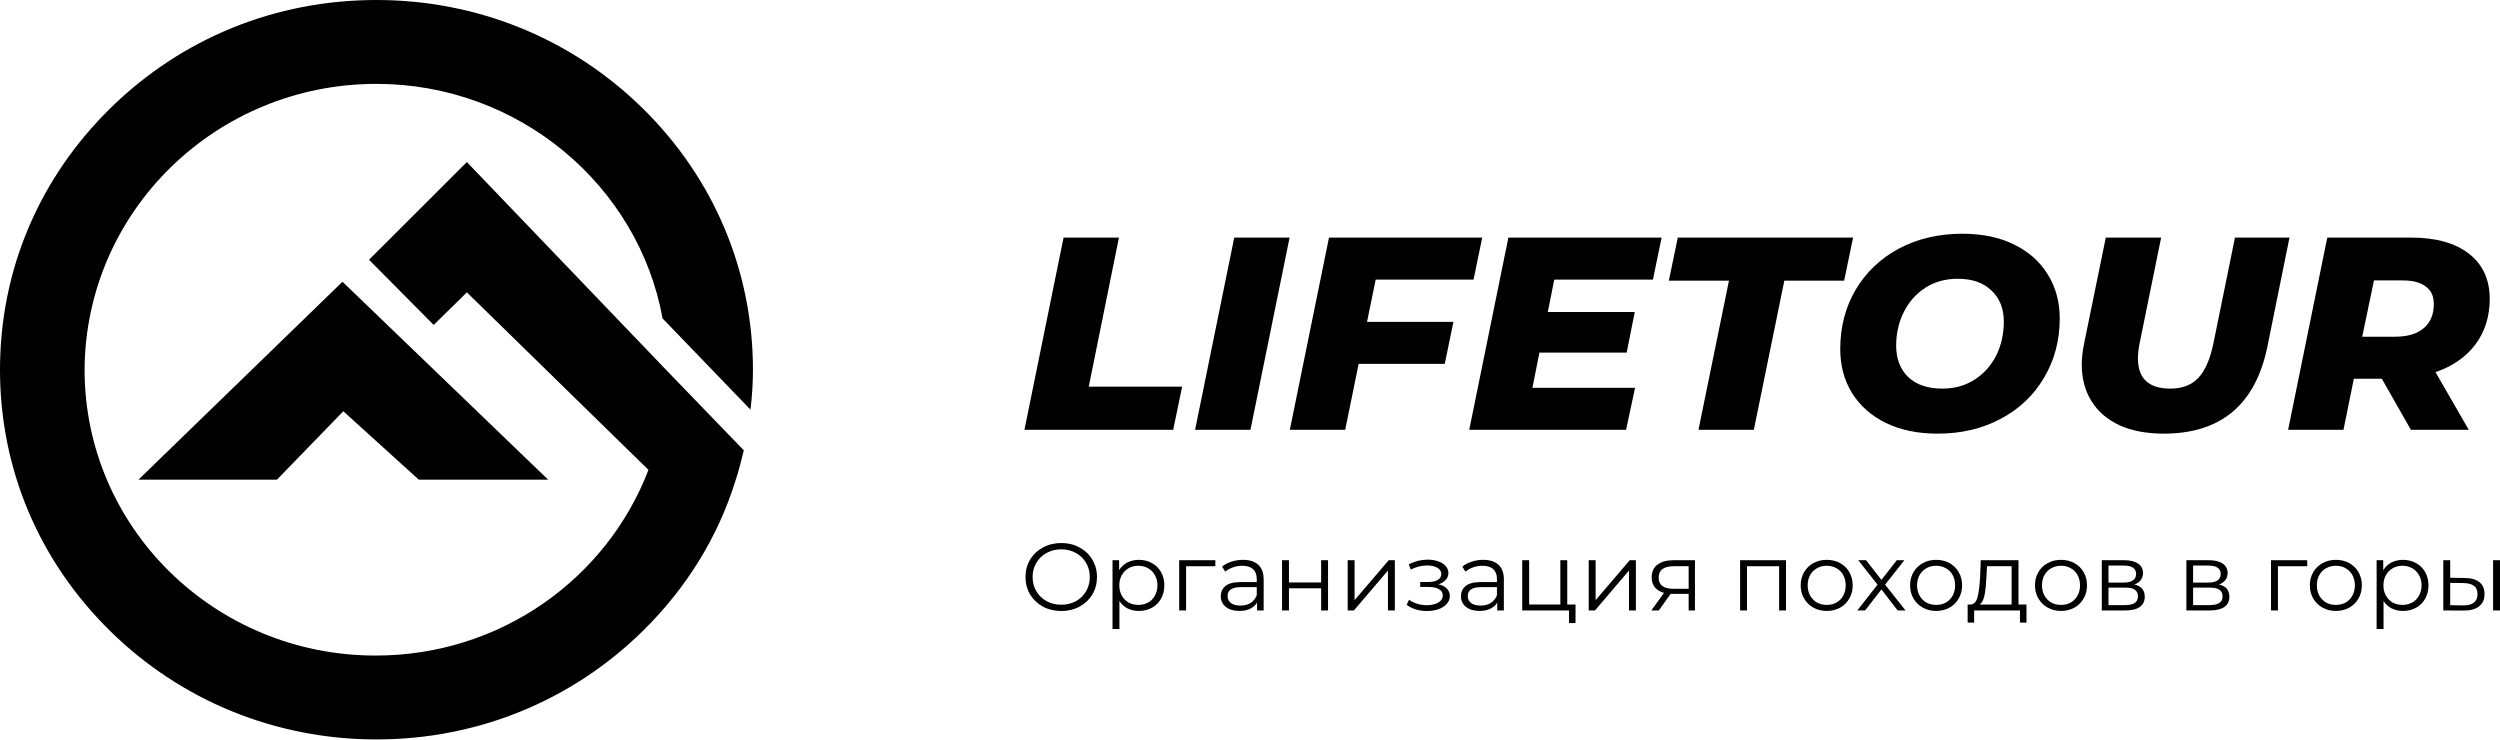
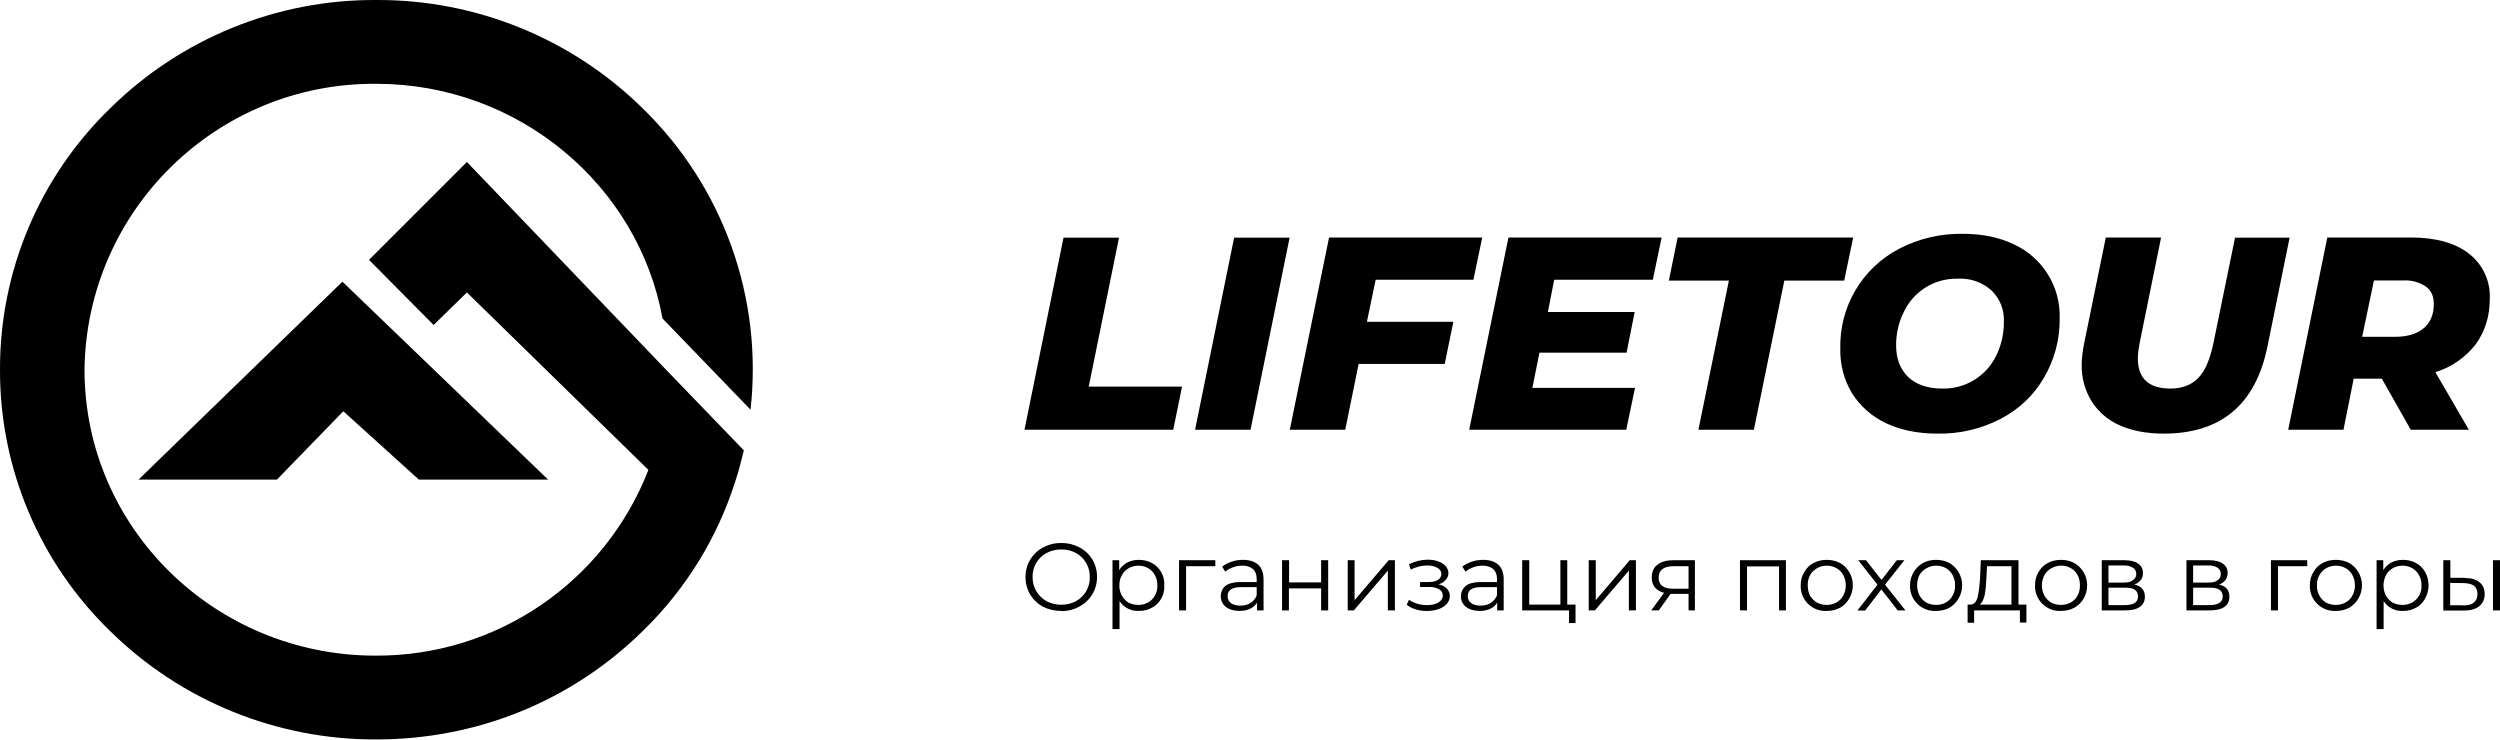
- <svg xmlns="http://www.w3.org/2000/svg" width="142" height="42" viewBox="0 0 142 42">
-   <g clip-path="url(#clip0_131_2520)">
-     <path d="M15.731 27.244L19.5 23.359L23.786 27.244H31.133L19.452 16.004L7.866 27.244H15.731Z" />
-     <path d="M26.518 9.205L20.96 14.755L24.634 18.456L26.518 16.606L36.833 26.689C34.478 32.841 28.449 37.236 21.337 37.236C12.199 37.236 4.804 29.974 4.804 21C4.851 12.026 12.246 4.764 21.384 4.764C29.485 4.764 36.268 10.546 37.634 18.086L42.626 23.267C42.72 22.526 42.767 21.74 42.767 21C42.767 15.403 40.554 10.13 36.503 6.152C32.453 2.174 27.083 0 21.384 0C15.637 0 10.315 2.174 6.264 6.152C2.214 10.13 0 15.357 0 21C0 26.643 2.214 31.87 6.264 35.848C10.315 39.826 15.685 42 21.384 42C27.083 42 32.453 39.826 36.503 35.848C38.999 33.397 40.789 30.482 41.778 27.291C41.967 26.736 42.108 26.134 42.249 25.579L37.916 21.093L26.518 9.205Z" />
-     <path d="M60.411 13.495H63.556L61.841 21.963H67.145L66.637 24.412H58.188L60.411 13.495Z" />
-     <path d="M70.105 13.495H73.249L71.026 24.412H67.882L70.105 13.495Z" />
-     <path d="M78.139 15.881L77.647 18.283H82.554L82.062 20.669H77.17L76.408 24.412H73.263L75.487 13.495H84.19L83.698 15.881H78.139Z" />
-     <path d="M88.281 15.881L87.916 17.721H92.855L92.394 20.029H87.439L87.042 22.026H92.871L92.362 24.412H83.453L85.676 13.495H94.379L93.887 15.881H88.281Z" />
-     <path d="M98.205 15.943H94.79L95.299 13.495H105.256L104.748 15.943H101.35L99.618 24.412H96.474L98.205 15.943Z" />
-     <path d="M110.053 24.631C108.93 24.631 107.951 24.428 107.115 24.022C106.289 23.617 105.648 23.05 105.193 22.322C104.748 21.594 104.526 20.762 104.526 19.827C104.526 18.579 104.817 17.456 105.399 16.458C105.992 15.46 106.813 14.68 107.861 14.118C108.92 13.557 110.122 13.276 111.466 13.276C112.588 13.276 113.563 13.479 114.388 13.884C115.225 14.29 115.865 14.857 116.31 15.584C116.765 16.312 116.993 17.144 116.993 18.08C116.993 19.328 116.697 20.451 116.104 21.449C115.521 22.447 114.701 23.227 113.642 23.788C112.594 24.35 111.397 24.631 110.053 24.631ZM110.323 22.073C111.021 22.073 111.636 21.901 112.165 21.558C112.694 21.215 113.102 20.757 113.388 20.185C113.674 19.603 113.817 18.964 113.817 18.267C113.817 17.529 113.584 16.941 113.118 16.505C112.663 16.058 112.022 15.834 111.196 15.834C110.497 15.834 109.883 16.006 109.354 16.349C108.825 16.692 108.417 17.154 108.131 17.737C107.845 18.309 107.702 18.943 107.702 19.64C107.702 20.378 107.93 20.971 108.385 21.418C108.851 21.854 109.497 22.073 110.323 22.073Z" />
-     <path d="M122.896 24.631C121.933 24.631 121.102 24.474 120.403 24.163C119.704 23.84 119.169 23.383 118.799 22.79C118.428 22.197 118.243 21.501 118.243 20.7C118.243 20.367 118.285 19.983 118.37 19.546L119.609 13.495H122.753L121.53 19.499C121.467 19.811 121.435 20.097 121.435 20.357C121.435 21.501 122.049 22.073 123.277 22.073C123.944 22.073 124.469 21.875 124.85 21.48C125.241 21.074 125.533 20.414 125.723 19.499L126.946 13.495H130.043L128.788 19.686C128.111 22.982 126.147 24.631 122.896 24.631Z" />
-     <path d="M141.416 16.973C141.416 17.971 141.146 18.834 140.606 19.562C140.066 20.279 139.309 20.804 138.335 21.137L140.225 24.412H136.938L135.286 21.511H133.698L133.11 24.412H129.966L132.189 13.495H136.938C138.357 13.495 139.458 13.801 140.241 14.415C141.025 15.028 141.416 15.881 141.416 16.973ZM138.24 17.269C138.24 16.822 138.087 16.489 137.779 16.271C137.472 16.042 137.044 15.928 136.493 15.928H134.841L134.174 19.125H136.048C136.747 19.125 137.287 18.964 137.668 18.641C138.049 18.319 138.24 17.861 138.24 17.269Z" />
-     <path d="M60.282 34.706C59.899 34.706 59.551 34.623 59.238 34.457C58.928 34.287 58.685 34.055 58.508 33.762C58.335 33.469 58.249 33.14 58.249 32.775C58.249 32.41 58.335 32.081 58.508 31.788C58.685 31.495 58.928 31.265 59.238 31.099C59.551 30.929 59.899 30.844 60.282 30.844C60.665 30.844 61.009 30.927 61.315 31.093C61.624 31.26 61.867 31.491 62.044 31.788C62.221 32.081 62.309 32.41 62.309 32.775C62.309 33.14 62.221 33.471 62.044 33.768C61.867 34.061 61.624 34.29 61.315 34.457C61.009 34.623 60.665 34.706 60.282 34.706ZM60.282 34.348C60.587 34.348 60.864 34.281 61.11 34.148C61.357 34.01 61.55 33.822 61.69 33.583C61.83 33.341 61.9 33.072 61.9 32.775C61.9 32.478 61.83 32.211 61.69 31.972C61.55 31.73 61.357 31.542 61.11 31.408C60.864 31.27 60.587 31.202 60.282 31.202C59.976 31.202 59.698 31.27 59.447 31.408C59.201 31.542 59.006 31.73 58.862 31.972C58.722 32.211 58.652 32.478 58.652 32.775C58.652 33.072 58.722 33.341 58.862 33.583C59.006 33.822 59.201 34.01 59.447 34.148C59.698 34.281 59.976 34.348 60.282 34.348Z" />
-     <path d="M64.688 31.799C64.96 31.799 65.207 31.86 65.428 31.983C65.649 32.102 65.822 32.272 65.947 32.493C66.072 32.714 66.135 32.965 66.135 33.247C66.135 33.533 66.072 33.786 65.947 34.007C65.822 34.227 65.649 34.399 65.428 34.522C65.21 34.641 64.964 34.701 64.688 34.701C64.452 34.701 64.238 34.654 64.047 34.56C63.859 34.462 63.704 34.321 63.583 34.137V35.726H63.191V31.82H63.566V32.384C63.684 32.196 63.839 32.052 64.03 31.95C64.225 31.849 64.445 31.799 64.688 31.799ZM64.66 34.359C64.862 34.359 65.047 34.314 65.212 34.224C65.378 34.129 65.507 33.997 65.599 33.827C65.695 33.657 65.743 33.464 65.743 33.247C65.743 33.03 65.695 32.838 65.599 32.672C65.507 32.502 65.378 32.37 65.212 32.276C65.047 32.182 64.862 32.135 64.66 32.135C64.454 32.135 64.268 32.182 64.102 32.276C63.94 32.37 63.811 32.502 63.715 32.672C63.623 32.838 63.577 33.03 63.577 33.247C63.577 33.464 63.623 33.657 63.715 33.827C63.811 33.997 63.94 34.129 64.102 34.224C64.268 34.314 64.454 34.359 64.66 34.359Z" />
-     <path d="M69.032 32.162H67.37V34.674H66.978V31.82H69.032V32.162Z" />
-     <path d="M70.599 31.799C70.978 31.799 71.269 31.892 71.472 32.081C71.674 32.265 71.776 32.54 71.776 32.905V34.674H71.4V34.229C71.312 34.377 71.181 34.493 71.008 34.576C70.839 34.659 70.636 34.701 70.4 34.701C70.076 34.701 69.819 34.625 69.627 34.473C69.436 34.321 69.34 34.12 69.34 33.871C69.34 33.629 69.428 33.433 69.605 33.285C69.785 33.137 70.071 33.062 70.461 33.062H71.384V32.889C71.384 32.643 71.314 32.457 71.174 32.33C71.034 32.2 70.829 32.135 70.561 32.135C70.376 32.135 70.2 32.166 70.03 32.227C69.861 32.285 69.715 32.366 69.594 32.471L69.417 32.184C69.564 32.061 69.741 31.967 69.947 31.902C70.154 31.833 70.371 31.799 70.599 31.799ZM70.461 34.397C70.682 34.397 70.872 34.348 71.03 34.251C71.188 34.149 71.306 34.005 71.384 33.817V33.35H70.472C69.975 33.35 69.726 33.52 69.726 33.86C69.726 34.026 69.791 34.158 69.92 34.256C70.049 34.35 70.229 34.397 70.461 34.397Z" />
-     <path d="M72.82 31.82H73.212V33.084H75.041V31.82H75.433V34.674H75.041V33.415H73.212V34.674H72.82V31.82Z" />
-     <path d="M76.548 31.82H76.94V34.088L78.879 31.82H79.227V34.674H78.835V32.406L76.901 34.674H76.548V31.82Z" />
-     <path d="M81.706 33.187C81.912 33.234 82.07 33.316 82.181 33.431C82.295 33.547 82.352 33.688 82.352 33.855C82.352 34.021 82.293 34.169 82.175 34.299C82.061 34.43 81.904 34.531 81.706 34.603C81.507 34.672 81.288 34.706 81.048 34.706C80.838 34.706 80.632 34.677 80.43 34.62C80.227 34.558 80.05 34.469 79.899 34.354L80.032 34.066C80.164 34.164 80.319 34.24 80.496 34.294C80.673 34.348 80.851 34.375 81.032 34.375C81.3 34.375 81.52 34.327 81.689 34.229C81.862 34.128 81.949 33.992 81.949 33.822C81.949 33.67 81.879 33.553 81.739 33.469C81.599 33.383 81.407 33.339 81.164 33.339H80.667V33.057H81.142C81.359 33.057 81.534 33.017 81.667 32.938C81.799 32.855 81.866 32.744 81.866 32.607C81.866 32.455 81.79 32.336 81.639 32.249C81.492 32.162 81.299 32.119 81.059 32.119C80.746 32.119 80.437 32.196 80.131 32.352L80.021 32.053C80.367 31.876 80.726 31.788 81.098 31.788C81.319 31.788 81.518 31.82 81.695 31.885C81.875 31.947 82.015 32.035 82.114 32.151C82.218 32.267 82.269 32.401 82.269 32.553C82.269 32.697 82.218 32.826 82.114 32.938C82.015 33.05 81.879 33.133 81.706 33.187Z" />
-     <path d="M84.242 31.799C84.621 31.799 84.912 31.892 85.115 32.081C85.317 32.265 85.419 32.54 85.419 32.905V34.674H85.043V34.229C84.955 34.377 84.824 34.493 84.651 34.576C84.481 34.659 84.279 34.701 84.043 34.701C83.719 34.701 83.461 34.625 83.27 34.473C83.078 34.321 82.983 34.12 82.983 33.871C82.983 33.629 83.071 33.433 83.248 33.285C83.428 33.137 83.714 33.062 84.104 33.062H85.026V32.889C85.026 32.643 84.957 32.457 84.817 32.33C84.677 32.2 84.472 32.135 84.203 32.135C84.019 32.135 83.843 32.166 83.673 32.227C83.504 32.285 83.358 32.366 83.237 32.471L83.06 32.184C83.207 32.061 83.384 31.967 83.59 31.902C83.796 31.833 84.014 31.799 84.242 31.799ZM84.104 34.397C84.325 34.397 84.515 34.348 84.673 34.251C84.831 34.149 84.949 34.005 85.026 33.817V33.35H84.115C83.618 33.35 83.369 33.52 83.369 33.86C83.369 34.026 83.434 34.158 83.563 34.256C83.692 34.35 83.872 34.397 84.104 34.397Z" />
-     <path d="M89.49 34.337V35.39H89.12V34.674H86.463V31.82H86.855V34.337H88.628V31.82H89.02V34.337H89.49Z" />
-     <path d="M90.239 31.82H90.631V34.088L92.57 31.82H92.918V34.674H92.526V32.406L90.593 34.674H90.239V31.82Z" />
-     <path d="M96.274 31.82V34.674H95.915V33.73H94.893L94.219 34.674H93.794L94.517 33.675C94.293 33.614 94.12 33.509 93.998 33.361C93.876 33.213 93.816 33.025 93.816 32.797C93.816 32.478 93.926 32.236 94.147 32.07C94.368 31.903 94.67 31.82 95.053 31.82H96.274ZM94.213 32.808C94.213 33.231 94.488 33.442 95.037 33.442H95.915V32.162H95.064C94.497 32.162 94.213 32.377 94.213 32.808Z" />
-     <path d="M101.445 31.82V34.674H101.053V32.162H99.23V34.674H98.838V31.82H101.445Z" />
-     <path d="M103.759 34.701C103.479 34.701 103.227 34.639 103.002 34.516C102.778 34.39 102.601 34.216 102.472 33.996C102.343 33.775 102.279 33.525 102.279 33.247C102.279 32.968 102.343 32.719 102.472 32.498C102.601 32.278 102.778 32.106 103.002 31.983C103.227 31.86 103.479 31.799 103.759 31.799C104.039 31.799 104.291 31.86 104.516 31.983C104.74 32.106 104.915 32.278 105.041 32.498C105.169 32.719 105.234 32.968 105.234 33.247C105.234 33.525 105.169 33.775 105.041 33.996C104.915 34.216 104.74 34.39 104.516 34.516C104.291 34.639 104.039 34.701 103.759 34.701ZM103.759 34.359C103.965 34.359 104.149 34.314 104.311 34.224C104.477 34.129 104.606 33.997 104.698 33.827C104.79 33.657 104.836 33.464 104.836 33.247C104.836 33.03 104.79 32.837 104.698 32.666C104.606 32.496 104.477 32.366 104.311 32.276C104.149 32.182 103.965 32.135 103.759 32.135C103.553 32.135 103.367 32.182 103.201 32.276C103.039 32.366 102.91 32.496 102.814 32.666C102.722 32.837 102.676 33.03 102.676 33.247C102.676 33.464 102.722 33.657 102.814 33.827C102.91 33.997 103.039 34.129 103.201 34.224C103.367 34.314 103.553 34.359 103.759 34.359Z" />
-     <path d="M107.787 34.674L106.865 33.48L105.936 34.674H105.495L106.644 33.209L105.55 31.82H105.992L106.865 32.938L107.737 31.82H108.168L107.074 33.209L108.234 34.674H107.787Z" />
-     <path d="M109.974 34.701C109.694 34.701 109.441 34.639 109.217 34.516C108.992 34.39 108.815 34.216 108.686 33.996C108.558 33.775 108.493 33.525 108.493 33.247C108.493 32.968 108.558 32.719 108.686 32.498C108.815 32.278 108.992 32.106 109.217 31.983C109.441 31.86 109.694 31.799 109.974 31.799C110.253 31.799 110.506 31.86 110.73 31.983C110.955 32.106 111.13 32.278 111.255 32.498C111.384 32.719 111.448 32.968 111.448 33.247C111.448 33.525 111.384 33.775 111.255 33.996C111.13 34.216 110.955 34.39 110.73 34.516C110.506 34.639 110.253 34.701 109.974 34.701ZM109.974 34.359C110.18 34.359 110.364 34.314 110.526 34.224C110.692 34.129 110.821 33.997 110.913 33.827C111.005 33.657 111.051 33.464 111.051 33.247C111.051 33.03 111.005 32.837 110.913 32.666C110.821 32.496 110.692 32.366 110.526 32.276C110.364 32.182 110.18 32.135 109.974 32.135C109.767 32.135 109.581 32.182 109.416 32.276C109.254 32.366 109.125 32.496 109.029 32.666C108.937 32.837 108.891 33.03 108.891 33.247C108.891 33.464 108.937 33.657 109.029 33.827C109.125 33.997 109.254 34.129 109.416 34.224C109.581 34.314 109.767 34.359 109.974 34.359Z" />
-     <path d="M115.104 34.337V35.363H114.734V34.674H112.132V35.363H111.762V34.337H111.928C112.123 34.327 112.256 34.185 112.326 33.914C112.396 33.643 112.444 33.263 112.469 32.775L112.508 31.82H114.651V34.337H115.104ZM112.828 32.797C112.81 33.202 112.775 33.536 112.723 33.8C112.672 34.061 112.58 34.24 112.447 34.337H114.259V32.162H112.862L112.828 32.797Z" />
-     <path d="M117.067 34.701C116.788 34.701 116.535 34.639 116.311 34.516C116.086 34.39 115.909 34.216 115.78 33.996C115.651 33.775 115.587 33.525 115.587 33.247C115.587 32.968 115.651 32.719 115.78 32.498C115.909 32.278 116.086 32.106 116.311 31.983C116.535 31.86 116.788 31.799 117.067 31.799C117.347 31.799 117.6 31.86 117.824 31.983C118.049 32.106 118.224 32.278 118.349 32.498C118.478 32.719 118.542 32.968 118.542 33.247C118.542 33.525 118.478 33.775 118.349 33.996C118.224 34.216 118.049 34.39 117.824 34.516C117.6 34.639 117.347 34.701 117.067 34.701ZM117.067 34.359C117.274 34.359 117.458 34.314 117.62 34.224C117.786 34.129 117.914 33.997 118.006 33.827C118.099 33.657 118.145 33.464 118.145 33.247C118.145 33.03 118.099 32.837 118.006 32.666C117.914 32.496 117.786 32.366 117.62 32.276C117.458 32.182 117.274 32.135 117.067 32.135C116.861 32.135 116.675 32.182 116.509 32.276C116.347 32.366 116.219 32.496 116.123 32.666C116.031 32.837 115.985 33.03 115.985 33.247C115.985 33.464 116.031 33.657 116.123 33.827C116.219 33.997 116.347 34.129 116.509 34.224C116.675 34.314 116.861 34.359 117.067 34.359Z" />
-     <path d="M121.231 33.198C121.625 33.289 121.822 33.522 121.822 33.898C121.822 34.148 121.728 34.339 121.54 34.473C121.353 34.607 121.073 34.674 120.701 34.674H119.381V31.82H120.662C120.994 31.82 121.253 31.884 121.441 32.01C121.629 32.137 121.723 32.318 121.723 32.553C121.723 32.708 121.679 32.842 121.59 32.954C121.505 33.062 121.386 33.144 121.231 33.198ZM119.762 33.09H120.635C120.859 33.09 121.03 33.048 121.148 32.965C121.27 32.882 121.331 32.761 121.331 32.601C121.331 32.442 121.27 32.323 121.148 32.243C121.03 32.164 120.859 32.124 120.635 32.124H119.762V33.09ZM120.684 34.37C120.935 34.37 121.122 34.33 121.248 34.251C121.373 34.171 121.436 34.046 121.436 33.876C121.436 33.706 121.378 33.581 121.264 33.502C121.15 33.419 120.97 33.377 120.723 33.377H119.762V34.37H120.684Z" />
-     <path d="M126.038 33.198C126.432 33.289 126.629 33.522 126.629 33.898C126.629 34.148 126.535 34.339 126.347 34.473C126.159 34.607 125.879 34.674 125.507 34.674H124.187V31.82H125.469C125.8 31.82 126.06 31.884 126.248 32.01C126.435 32.137 126.529 32.318 126.529 32.553C126.529 32.708 126.485 32.842 126.397 32.954C126.312 33.062 126.192 33.144 126.038 33.198ZM124.568 33.09H125.441C125.666 33.09 125.837 33.048 125.955 32.965C126.076 32.882 126.137 32.761 126.137 32.601C126.137 32.442 126.076 32.323 125.955 32.243C125.837 32.164 125.666 32.124 125.441 32.124H124.568V33.09ZM125.491 34.37C125.741 34.37 125.929 34.33 126.054 34.251C126.179 34.171 126.242 34.046 126.242 33.876C126.242 33.706 126.185 33.581 126.071 33.502C125.957 33.419 125.776 33.377 125.529 33.377H124.568V34.37H125.491Z" />
-     <path d="M131.049 32.162H129.386V34.674H128.994V31.82H131.049V32.162Z" />
-     <path d="M132.679 34.701C132.399 34.701 132.147 34.639 131.923 34.516C131.698 34.39 131.521 34.216 131.392 33.996C131.263 33.775 131.199 33.525 131.199 33.247C131.199 32.968 131.263 32.719 131.392 32.498C131.521 32.278 131.698 32.106 131.923 31.983C132.147 31.86 132.399 31.799 132.679 31.799C132.959 31.799 133.211 31.86 133.436 31.983C133.661 32.106 133.836 32.278 133.961 32.498C134.09 32.719 134.154 32.968 134.154 33.247C134.154 33.525 134.09 33.775 133.961 33.996C133.836 34.216 133.661 34.39 133.436 34.516C133.211 34.639 132.959 34.701 132.679 34.701ZM132.679 34.359C132.886 34.359 133.07 34.314 133.232 34.224C133.397 34.129 133.526 33.997 133.618 33.827C133.71 33.657 133.757 33.464 133.757 33.247C133.757 33.03 133.71 32.837 133.618 32.666C133.526 32.496 133.397 32.366 133.232 32.276C133.07 32.182 132.886 32.135 132.679 32.135C132.473 32.135 132.287 32.182 132.121 32.276C131.959 32.366 131.83 32.496 131.735 32.666C131.643 32.837 131.597 33.03 131.597 33.247C131.597 33.464 131.643 33.657 131.735 33.827C131.83 33.997 131.959 34.129 132.121 34.224C132.287 34.314 132.473 34.359 132.679 34.359Z" />
-     <path d="M136.49 31.799C136.762 31.799 137.009 31.86 137.23 31.983C137.451 32.102 137.624 32.272 137.749 32.493C137.874 32.714 137.937 32.965 137.937 33.247C137.937 33.533 137.874 33.786 137.749 34.007C137.624 34.227 137.451 34.399 137.23 34.522C137.012 34.641 136.766 34.701 136.49 34.701C136.254 34.701 136.04 34.654 135.849 34.56C135.661 34.462 135.506 34.321 135.385 34.137V35.726H134.992V31.82H135.368V32.384C135.486 32.196 135.641 32.052 135.832 31.95C136.027 31.849 136.246 31.799 136.49 31.799ZM136.462 34.359C136.664 34.359 136.849 34.314 137.014 34.224C137.18 34.129 137.309 33.997 137.401 33.827C137.497 33.657 137.545 33.464 137.545 33.247C137.545 33.03 137.497 32.838 137.401 32.672C137.309 32.502 137.18 32.37 137.014 32.276C136.849 32.182 136.664 32.135 136.462 32.135C136.256 32.135 136.07 32.182 135.904 32.276C135.742 32.37 135.613 32.502 135.517 32.672C135.425 32.838 135.379 33.03 135.379 33.247C135.379 33.464 135.425 33.657 135.517 33.827C135.613 33.997 135.742 34.129 135.904 34.224C136.07 34.314 136.256 34.359 136.462 34.359Z" />
-     <path d="M140 32.829C140.365 32.833 140.643 32.912 140.834 33.068C141.026 33.224 141.122 33.448 141.122 33.741C141.122 34.044 141.019 34.278 140.812 34.44C140.606 34.603 140.311 34.683 139.928 34.679L138.779 34.674V31.82H139.172V32.818L140 32.829ZM141.608 31.82H142V34.674H141.608V31.82ZM139.906 34.386C140.175 34.39 140.378 34.337 140.514 34.229C140.654 34.117 140.724 33.954 140.724 33.741C140.724 33.531 140.656 33.375 140.52 33.274C140.383 33.173 140.179 33.12 139.906 33.117L139.172 33.106V34.375L139.906 34.386Z" />
+ <svg xmlns="http://www.w3.org/2000/svg" viewBox="0 0 142 42">
+   <g clip-path="url(#a)">
+     <path d="m15.73 27.24 3.77-3.88 4.29 3.88h7.34l-11.68-11.24-11.58 11.24h7.86Z" />
+     <path d="m26.52 9.2-5.56 5.56 3.67 3.7 1.89-1.85 10.31 10.08a16.54 16.54 0 0 1-15.5 10.55c-9.13 0-16.53-7.27-16.53-16.24a16.45 16.45 0 0 1 16.58-16.24c8.1 0 14.89 5.79 16.25 13.33l5 5.18a20.67 20.67 0 0 0-6.12-17.11 21.43 21.43 0 0 0-15.13-6.16 21.35 21.35 0 0 0-15.12 6.15 20.59 20.59 0 0 0-6.26 14.85 20.6 20.6 0 0 0 6.26 14.85 21.43 21.43 0 0 0 15.12 6.15c5.7 0 11.07-2.17 15.12-6.15a20.46 20.46 0 0 0 5.28-8.56c.19-.55.33-1.16.47-1.71l-4.33-4.49-11.4-11.89Zm33.89 4.3h3.15l-1.72 8.46h5.3l-.5 2.45h-8.45l2.22-10.92Zm9.69 0h3.15l-2.22 10.91h-3.15l2.22-10.92Zm8.04 2.38-.5 2.4h4.91l-.49 2.39h-4.89l-.76 3.74h-3.15l2.23-10.92h8.7l-.5 2.4h-5.55Zm10.14 0-.36 1.84h4.93l-.46 2.31h-4.95l-.4 2h5.83l-.5 2.38h-8.92l2.23-10.92h8.7l-.5 2.4h-5.6Zm9.92.06h-3.41l.5-2.45h9.97l-.51 2.45h-3.4l-1.73 8.47h-3.15l1.73-8.47Zm11.85 8.69c-1.12 0-2.1-.2-2.94-.6a4.6 4.6 0 0 1-1.92-1.7 4.69 4.69 0 0 1-.66-2.5 6.22 6.22 0 0 1 3.34-5.7 7.58 7.58 0 0 1 3.6-.85c1.12 0 2.1.2 2.92.6a4.47 4.47 0 0 1 2.6 4.2 6.5 6.5 0 0 1-.89 3.37c-.58 1-1.4 1.78-2.46 2.34a7.48 7.48 0 0 1-3.59.84Zm.27-2.56a3.31 3.31 0 0 0 3.07-1.88 4.3 4.3 0 0 0 .43-1.92 2.3 2.3 0 0 0-.7-1.77 2.63 2.63 0 0 0-1.92-.67 3.3 3.3 0 0 0-3.07 1.9 4.2 4.2 0 0 0-.43 1.91c0 .74.23 1.33.69 1.78.46.43 1.1.65 1.93.65Zm12.58 2.56c-.97 0-1.8-.16-2.5-.47a3.62 3.62 0 0 1-1.6-1.37 3.86 3.86 0 0 1-.56-2.09c0-.33.05-.72.13-1.15l1.24-6.06h3.14l-1.22 6c-.06.32-.1.6-.1.87 0 1.14.62 1.71 1.85 1.71.66 0 1.19-.2 1.57-.59.4-.4.68-1.07.87-1.98l1.23-6h3.1l-1.26 6.19c-.68 3.3-2.64 4.94-5.9 4.94Zm18.52-7.66c0 1-.27 1.86-.81 2.6a4.62 4.62 0 0 1-2.28 1.57l1.9 3.27h-3.3l-1.64-2.9h-1.6l-.58 2.9h-3.14l2.22-10.92h4.75c1.42 0 2.52.31 3.3.92a3.06 3.06 0 0 1 1.18 2.56Zm-3.18.3c0-.45-.15-.78-.46-1a2.1 2.1 0 0 0-1.29-.34h-1.65l-.67 3.2h1.88c.7 0 1.24-.17 1.62-.49.38-.32.57-.78.57-1.37Zm-77.96 17.43c-.38 0-.73-.08-1.04-.24a1.9 1.9 0 0 1-.73-.7 1.9 1.9 0 0 1-.26-.98 1.87 1.87 0 0 1 .99-1.68c.31-.17.66-.26 1.04-.26s.73.09 1.03.25a1.85 1.85 0 0 1 1 1.68 1.87 1.87 0 0 1-1 1.68c-.3.17-.65.26-1.03.26Zm0-.35c.3 0 .58-.07.83-.2a1.51 1.51 0 0 0 .79-1.38c0-.3-.07-.56-.21-.8a1.46 1.46 0 0 0-.58-.56c-.25-.14-.52-.2-.83-.2-.3 0-.58.06-.83.2a1.5 1.5 0 0 0-.8 1.36c0 .3.07.57.21.81.15.24.34.43.59.57.25.13.53.2.83.2Zm4.41-2.55c.27 0 .52.06.74.18a1.34 1.34 0 0 1 .7 1.27 1.34 1.34 0 0 1-.7 1.27c-.22.12-.47.18-.74.18a1.23 1.23 0 0 1-1.1-.56v1.59h-.4v-3.91h.38v.56c.11-.18.27-.33.46-.43.2-.1.41-.15.66-.15Zm-.03 2.56c.2 0 .39-.05.55-.14.17-.1.3-.22.39-.4.1-.16.14-.36.14-.57 0-.22-.05-.41-.14-.58a.99.99 0 0 0-.39-.4 1.1 1.1 0 0 0-.55-.14c-.2 0-.4.05-.56.15a.92.92 0 0 0-.38.4c-.1.16-.14.35-.14.57a1.12 1.12 0 0 0 .52.98c.17.08.35.13.56.13Zm4.37-2.2h-1.66v2.51h-.4v-2.85h2.06v.34Zm1.57-.36c.38 0 .67.1.87.28.2.19.3.46.3.83v1.76h-.37v-.44a.9.9 0 0 1-.4.35c-.16.08-.36.12-.6.12-.32 0-.58-.08-.77-.23a.73.73 0 0 1-.29-.6c0-.24.09-.44.26-.59.19-.14.47-.22.86-.22h.92v-.17c0-.25-.07-.43-.2-.56a.9.9 0 0 0-.62-.2 1.54 1.54 0 0 0-.97.34l-.17-.29a1.97 1.97 0 0 1 1.18-.38Zm-.14 2.6c.22 0 .41-.05.57-.15.16-.1.28-.25.35-.43v-.47h-.9c-.5 0-.75.17-.75.51 0 .17.06.3.19.4.13.09.3.14.54.14Zm2.36-2.58h.4v1.26h1.82v-1.26h.4v2.85h-.4v-1.25h-1.83v1.25h-.39v-2.85Zm3.73 0h.39v2.27l1.94-2.27h.35v2.85h-.4v-2.26l-1.93 2.26h-.35v-2.85Zm5.15 1.37a.9.9 0 0 1 .48.24.6.6 0 0 1 .17.42c0 .17-.06.32-.17.45-.12.13-.28.23-.47.3a2.24 2.24 0 0 1-1.28.02c-.2-.06-.38-.15-.53-.27l.13-.28a1.82 1.82 0 0 0 1 .3c.27 0 .49-.04.66-.14.17-.1.26-.24.26-.4a.39.39 0 0 0-.21-.36 1.09 1.09 0 0 0-.58-.13h-.5v-.28h.48c.22 0 .4-.04.53-.12.13-.09.2-.2.2-.33 0-.16-.08-.27-.23-.36a1.13 1.13 0 0 0-.58-.13c-.31 0-.62.08-.93.23l-.1-.3c.34-.17.7-.26 1.07-.26.22 0 .42.03.6.1a1 1 0 0 1 .41.26c.1.12.16.25.16.4 0 .15-.05.28-.16.39-.1.11-.23.2-.4.25Zm2.54-1.39c.38 0 .67.1.87.28.2.19.3.46.3.83v1.76h-.37v-.44a.9.9 0 0 1-.39.35 1.4 1.4 0 0 1-.6.12c-.33 0-.59-.08-.78-.23a.73.73 0 0 1-.29-.6c0-.24.1-.44.27-.59.18-.14.46-.22.85-.22h.93v-.17c0-.25-.07-.43-.21-.56-.14-.13-.35-.2-.62-.2a1.54 1.54 0 0 0-.96.34l-.18-.29a1.97 1.97 0 0 1 1.18-.38Zm-.14 2.6c.23 0 .41-.05.57-.15.16-.1.28-.25.36-.43v-.47h-.92c-.5 0-.74.17-.74.51 0 .17.06.3.2.4.12.09.3.14.53.14Zm5.39-.06v1.05h-.37v-.72h-2.66v-2.85h.4v2.52h1.77v-2.52h.39v2.52h.47Zm.75-2.52h.4v2.27l1.93-2.27h.35v2.85h-.4v-2.26l-1.93 2.26h-.35v-2.85Zm6.03 0v2.85h-.36v-.94h-1.02l-.67.94h-.43l.73-1a.98.98 0 0 1-.52-.3.86.86 0 0 1-.18-.57c0-.32.1-.56.33-.73.22-.17.52-.25.9-.25h1.22Zm-2.06.99c0 .42.28.63.83.63h.87v-1.28h-.85c-.56 0-.85.22-.85.65Zm7.23-.99v2.85h-.39v-2.5h-1.82v2.5h-.4v-2.85h2.61Zm2.32 2.88a1.4 1.4 0 0 1-1.48-1.45c0-.28.06-.53.2-.75.12-.22.3-.4.52-.52.23-.12.48-.18.76-.18s.53.06.76.18a1.45 1.45 0 0 1 .72 1.27 1.48 1.48 0 0 1-.72 1.27 1.6 1.6 0 0 1-.76.18Zm0-.34c.2 0 .39-.05.55-.14.17-.1.3-.22.39-.4.09-.16.14-.36.14-.57 0-.22-.05-.41-.14-.58a.95.95 0 0 0-.39-.4 1.1 1.1 0 0 0-.55-.14c-.2 0-.4.05-.56.15a1 1 0 0 0-.39.39 1.2 1.2 0 0 0-.13.58c0 .21.04.4.13.58.1.17.23.3.4.4.16.08.34.13.55.13Zm4.03.31-.93-1.19-.92 1.2h-.44l1.14-1.47-1.09-1.39h.44l.88 1.12.87-1.12h.43l-1.1 1.39 1.16 1.46h-.44Zm2.18.03a1.4 1.4 0 0 1-1.48-1.45 1.45 1.45 0 0 1 .73-1.27c.22-.12.47-.18.75-.18s.54.06.76.18a1.46 1.46 0 0 1 .72 1.26 1.49 1.49 0 0 1-.72 1.28c-.22.12-.48.18-.76.18Zm0-.34c.21 0 .4-.05.56-.14.16-.1.3-.22.38-.4.1-.16.14-.36.14-.57 0-.22-.05-.41-.14-.58a.95.95 0 0 0-.38-.4 1.16 1.16 0 0 0-.56-.14c-.2 0-.39.05-.55.15a1 1 0 0 0-.4.39 1.34 1.34 0 0 0 .01 1.16c.1.17.22.3.39.4.16.08.35.13.55.13Zm5.13-.02v1.02h-.37v-.69h-2.6v.7h-.37v-1.03h.17c.2-.01.33-.15.4-.43.07-.27.11-.65.14-1.13l.04-.96h2.14v2.52h.45Zm-2.27-1.54c-.02.4-.05.74-.1 1-.06.26-.15.44-.28.54h1.8v-2.18h-1.39l-.03.64Zm4.24 1.9a1.4 1.4 0 0 1-1.48-1.45c0-.28.06-.53.19-.75.13-.22.3-.4.53-.52.22-.12.48-.18.76-.18s.53.06.75.18a1.45 1.45 0 0 1 .73 1.27c0 .28-.07.52-.2.75-.13.22-.3.39-.53.52-.22.12-.47.18-.75.18Zm0-.34c.2 0 .39-.05.55-.14.17-.1.3-.22.39-.4.09-.16.13-.36.13-.57 0-.22-.04-.41-.13-.58a.95.95 0 0 0-.39-.4 1.12 1.12 0 0 0-1.11.01 1 1 0 0 0-.39.39 1.27 1.27 0 0 0 0 1.16c.1.17.23.3.39.4.16.08.35.13.56.13Zm4.16-1.16c.4.09.6.32.6.7 0 .25-.1.44-.29.57-.19.14-.47.2-.84.2h-1.32v-2.85h1.28c.33 0 .6.06.78.19.19.13.28.3.28.54 0 .16-.04.3-.13.4-.09.11-.2.2-.36.25Zm-1.47-.11h.88c.22 0 .39-.04.5-.13a.4.4 0 0 0 .2-.36.4.4 0 0 0-.2-.36.92.92 0 0 0-.5-.12h-.88v.97Zm.92 1.28c.25 0 .44-.04.57-.12.12-.08.19-.2.19-.37 0-.17-.06-.3-.18-.38-.11-.08-.29-.12-.54-.12h-.96v.99h.92Zm5.36-1.17c.4.09.59.32.59.7 0 .25-.1.44-.28.57-.2.14-.47.2-.84.2h-1.32v-2.85h1.28c.33 0 .59.06.78.19.19.13.28.3.28.54 0 .16-.05.3-.13.4-.09.11-.2.2-.36.25Zm-1.47-.11h.87c.23 0 .4-.04.52-.13a.4.4 0 0 0 .18-.36.4.4 0 0 0-.19-.36.92.92 0 0 0-.5-.12h-.88v.97Zm.92 1.28c.25 0 .44-.04.56-.12a.4.4 0 0 0 .2-.37c0-.17-.06-.3-.18-.38-.11-.08-.3-.12-.54-.12h-.96v.99h.92Zm5.56-2.21h-1.66v2.51h-.4v-2.85h2.06v.34Zm1.63 2.54a1.4 1.4 0 0 1-1.48-1.45c0-.28.06-.53.2-.75.12-.22.3-.4.52-.52.23-.12.48-.18.76-.18s.53.06.76.18a1.46 1.46 0 0 1 .72 1.26 1.49 1.49 0 0 1-.72 1.28 1.6 1.6 0 0 1-.76.18Zm0-.34c.2 0 .39-.05.55-.14.17-.1.3-.22.39-.4.09-.16.14-.36.14-.57 0-.22-.05-.41-.14-.58a.95.95 0 0 0-.39-.4 1.1 1.1 0 0 0-.55-.14c-.2 0-.4.05-.56.15a.99.99 0 0 0-.38.39c-.1.17-.14.36-.14.58 0 .21.04.4.14.58.09.17.22.3.38.4.17.08.35.13.56.13Zm3.81-2.56c.27 0 .52.06.74.18.22.12.4.3.52.51a1.56 1.56 0 0 1-.01 1.52c-.12.22-.29.39-.51.51a1.5 1.5 0 0 1-.74.18 1.22 1.22 0 0 1-1.1-.56v1.59h-.4v-3.91h.38v.56c.12-.18.27-.33.46-.43.2-.1.42-.15.66-.15Zm-.03 2.56c.2 0 .39-.05.55-.14a1.03 1.03 0 0 0 .53-.97c0-.22-.04-.41-.14-.58a.98.98 0 0 0-.39-.4 1.1 1.1 0 0 0-.55-.14c-.2 0-.39.05-.56.15a.92.92 0 0 0-.38.4 1.27 1.27 0 0 0 0 1.15c.1.17.22.3.38.4.17.08.36.13.56.13Zm3.54-1.53c.37 0 .64.08.83.24.2.15.3.38.3.67 0 .3-.11.54-.32.7-.2.16-.5.24-.88.24h-1.15v-2.86h.4v1h.82Zm1.6-1.01h.4v2.85h-.4v-2.85Zm-1.7 2.57c.28 0 .48-.05.61-.16.14-.11.21-.28.21-.49 0-.2-.06-.36-.2-.47-.14-.1-.34-.15-.61-.15l-.74-.01v1.27h.74Z" />
  </g>
  <defs>
-     <clipPath id="clip0_131_2520">
-       <rect width="142" height="42" />
+     <clipPath id="a">
+       <path d="M0 0h142v42h-142z" />
    </clipPath>
  </defs>
</svg>
